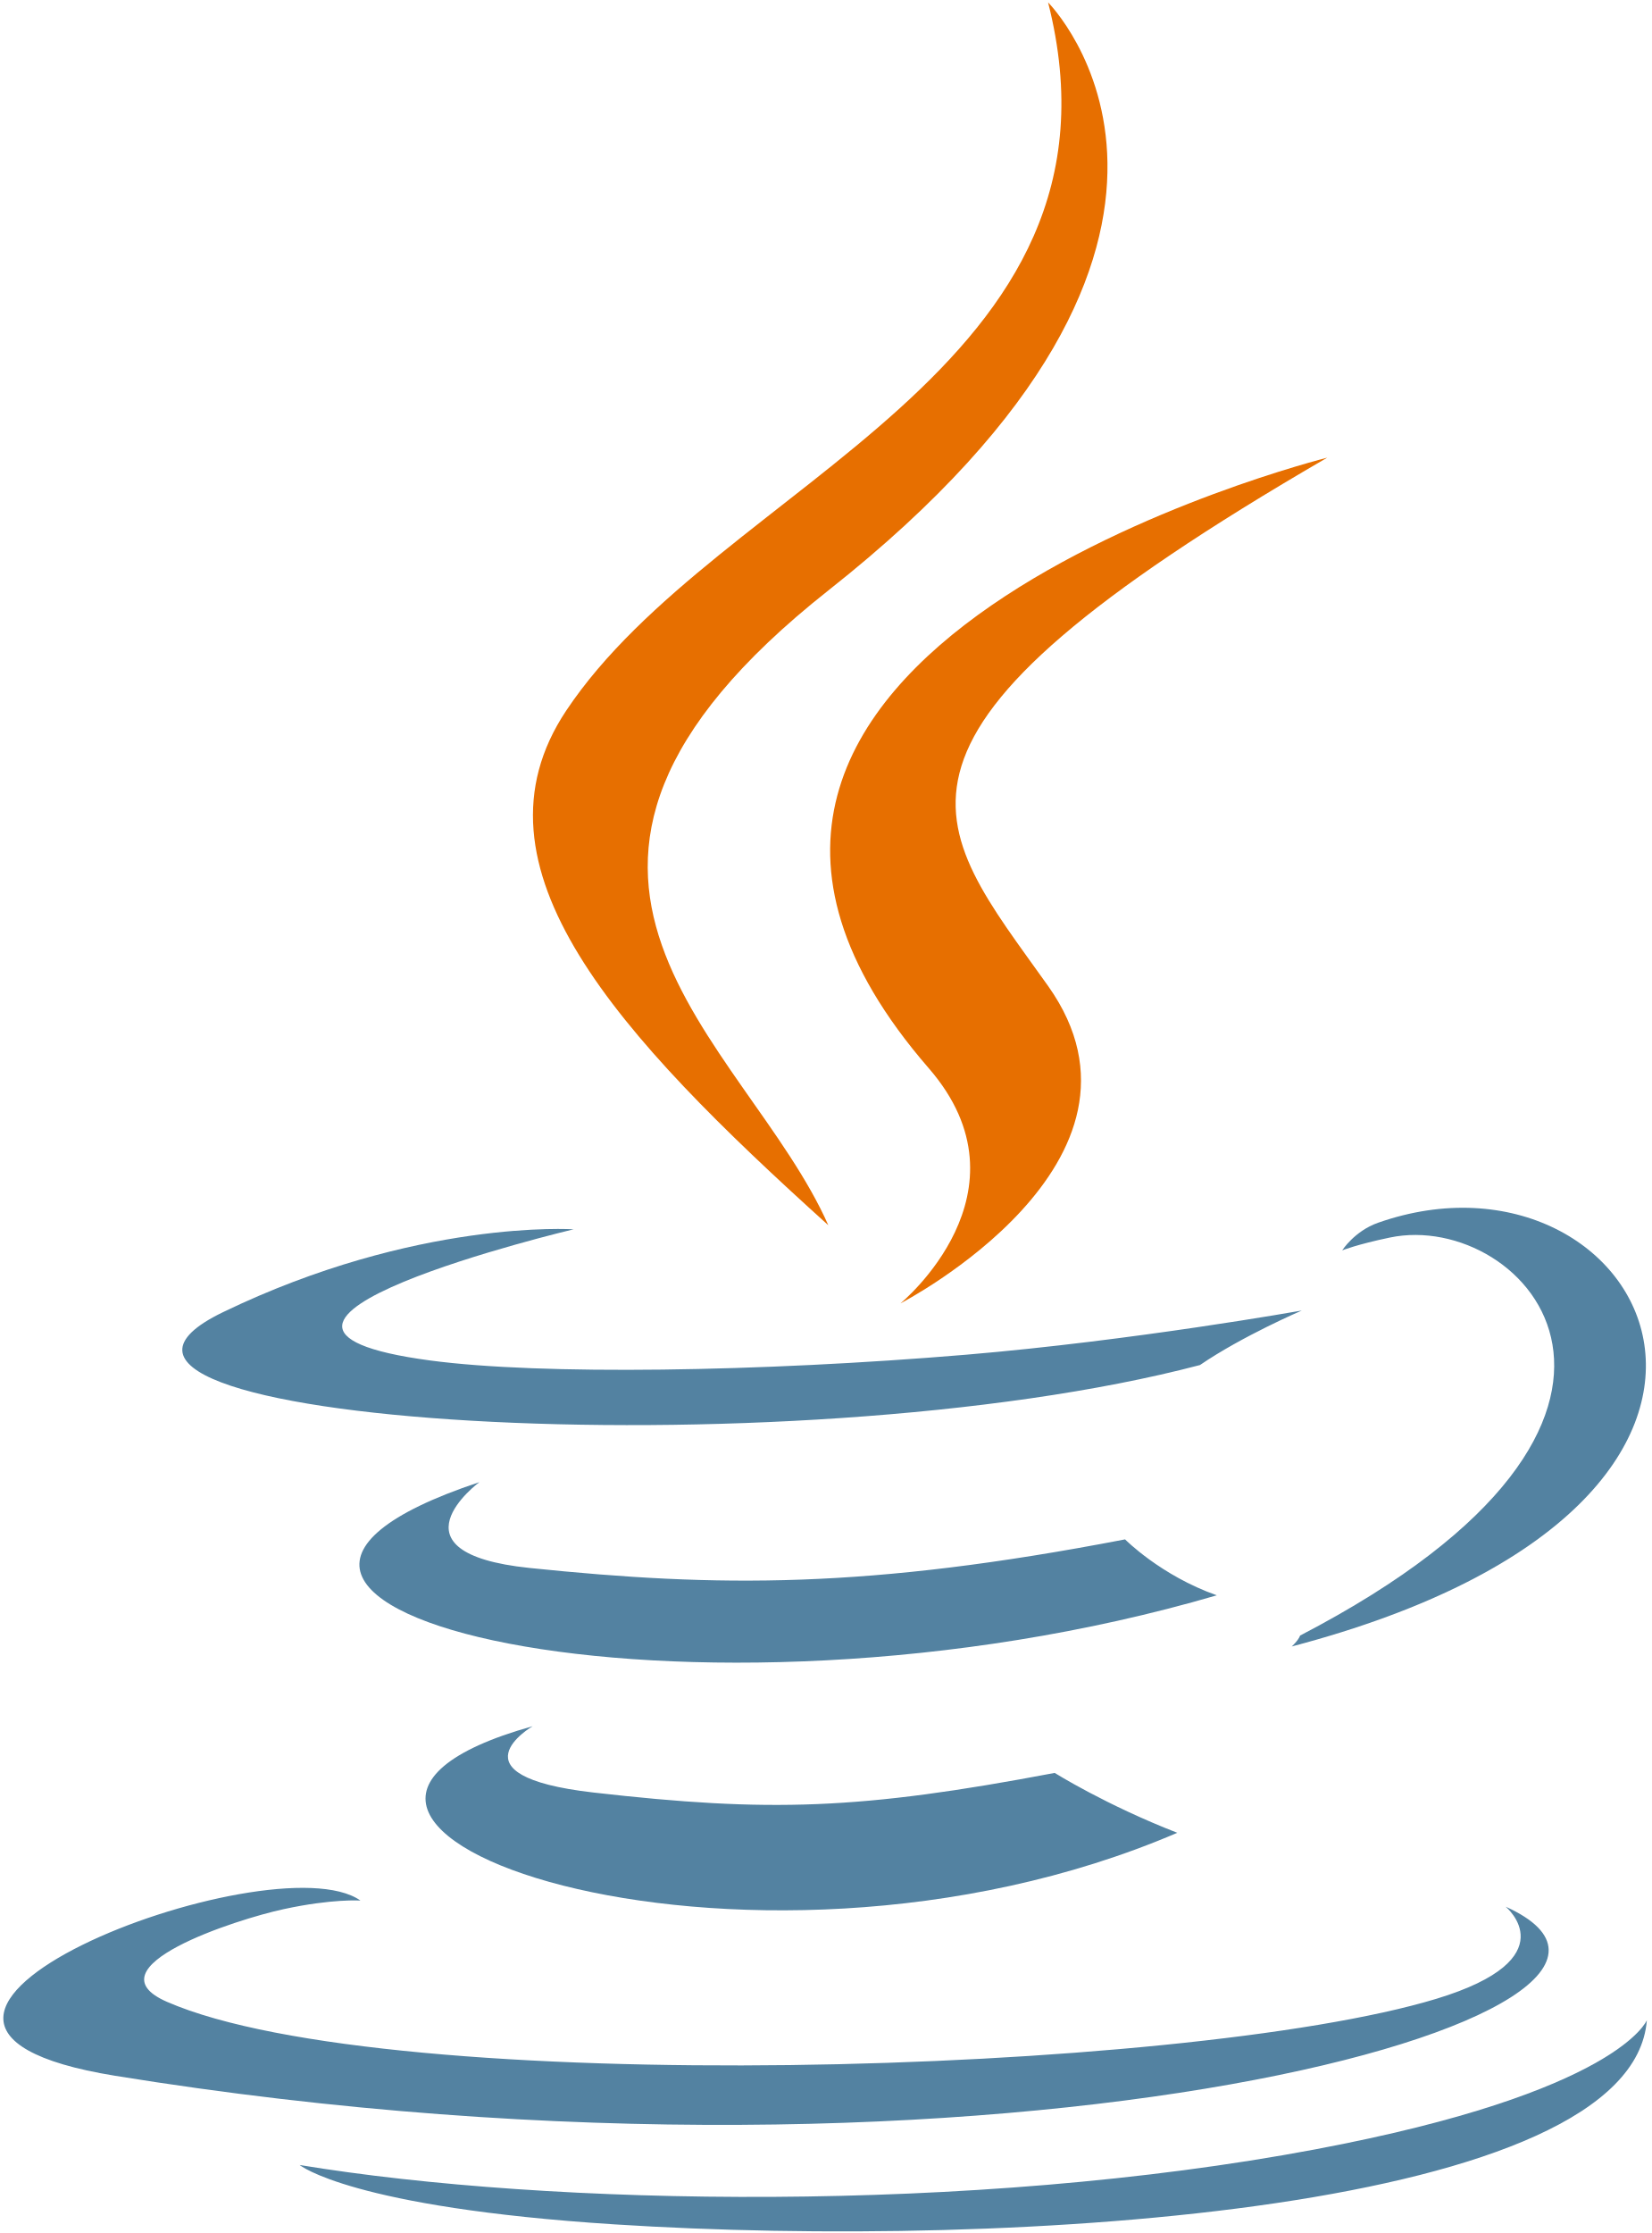
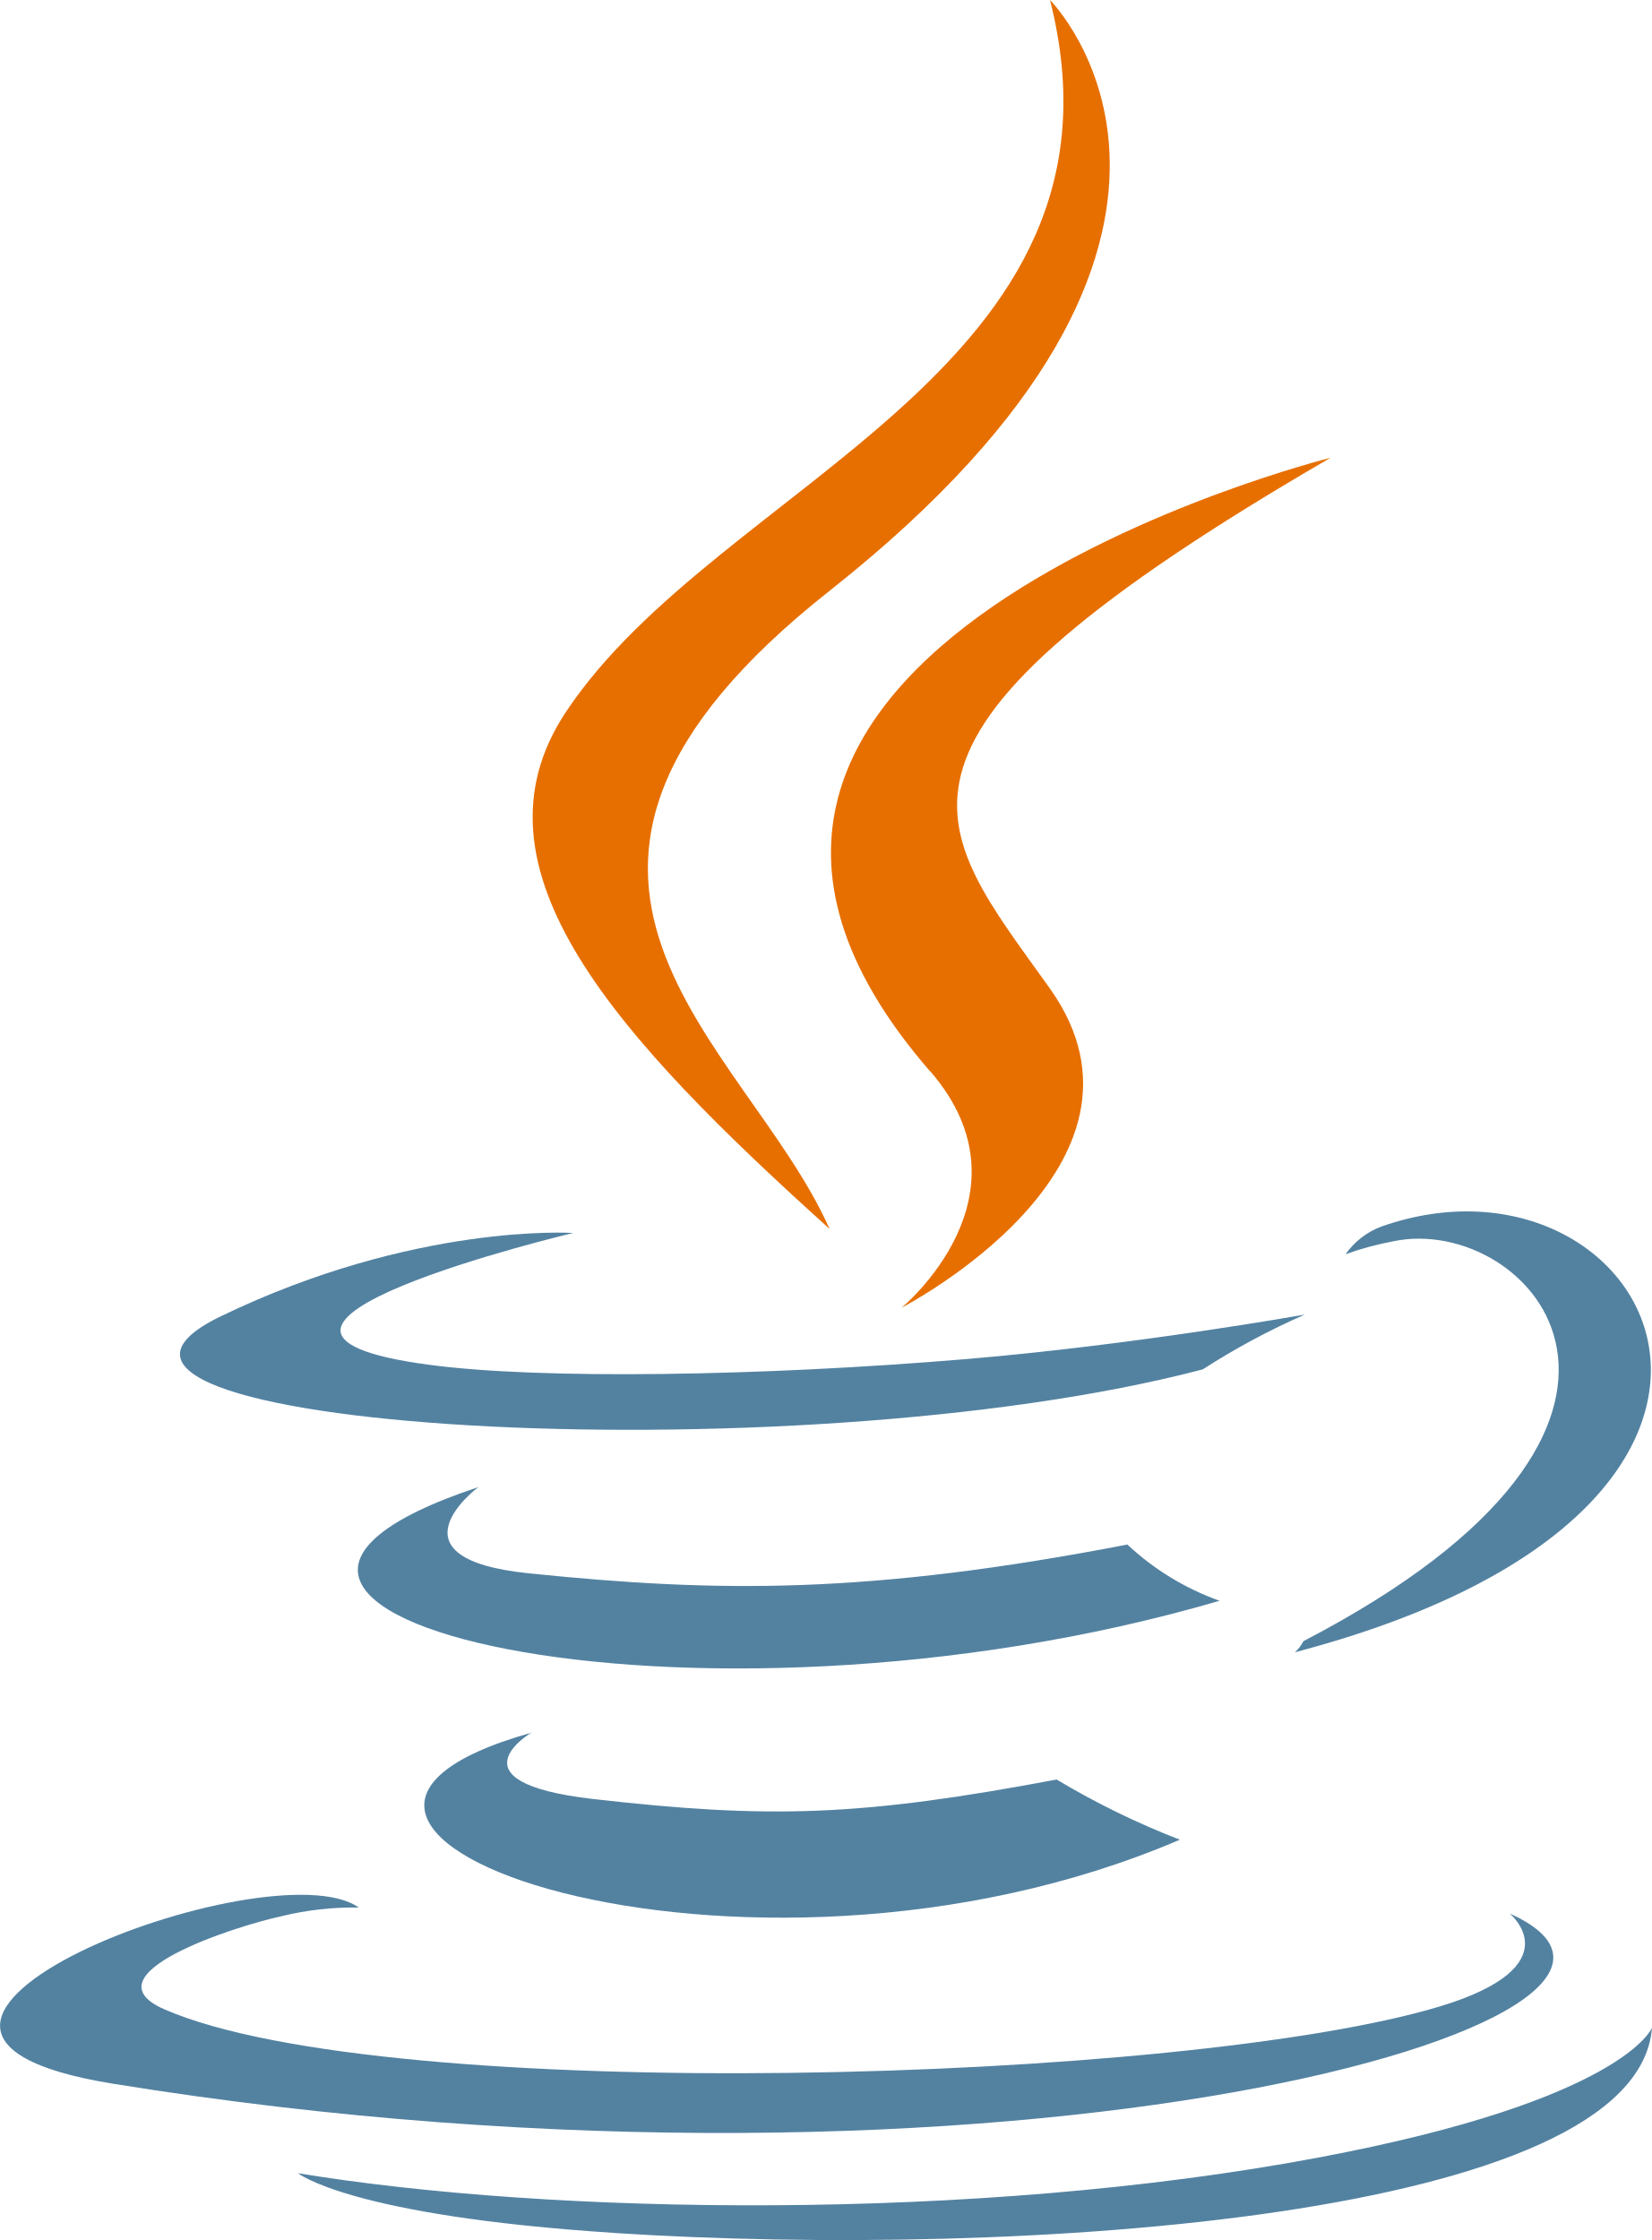
- <svg xmlns="http://www.w3.org/2000/svg" width="256px" height="346px" viewBox="0 0 256 346" version="1.1" preserveAspectRatio="xMidYMid">
-   <g>
-     <path d="M82.554,267.473 C82.554,267.473 69.356,275.148 91.947,277.745 C119.316,280.867 133.303,280.42 163.464,274.711 C163.464,274.711 171.393,279.683 182.467,283.99 C114.856,312.967 29.448,282.311 82.554,267.473" fill="#5382A1" />
-     <path d="M74.292,229.659 C74.292,229.659 59.489,240.617 82.097,242.955 C111.333,245.971 134.421,246.218 174.373,238.525 C174.373,238.525 179.899,244.127 188.588,247.191 C106.841,271.095 15.79,249.076 74.292,229.659" fill="#5382A1" />
-     <path d="M143.942,165.515 C160.601,184.695 139.565,201.955 139.565,201.955 C139.565,201.955 181.866,180.118 162.439,152.772 C144.295,127.271 130.38,114.6 205.707,70.914 C205.707,70.914 87.469,100.444 143.942,165.515" fill="#E76F00" />
-     <path d="M233.364,295.442 C233.364,295.442 243.131,303.489 222.607,309.715 C183.581,321.538 60.175,325.108 25.893,310.186 C13.57,304.825 36.68,297.385 43.949,295.824 C51.53,294.18 55.863,294.487 55.863,294.487 C42.158,284.832 -32.72,313.444 17.829,321.637 C155.682,343.993 269.121,311.571 233.364,295.442" fill="#5382A1" />
-     <path d="M88.901,190.48 C88.901,190.48 26.129,205.389 66.672,210.803 C83.79,213.095 117.915,212.577 149.702,209.913 C175.68,207.722 201.765,203.063 201.765,203.063 C201.765,203.063 192.605,206.986 185.978,211.511 C122.234,228.276 -0.908,220.477 34.543,203.328 C64.524,188.836 88.901,190.48 88.901,190.48" fill="#5382A1" />
-     <path d="M201.506,253.422 C266.305,219.75 236.345,187.392 215.433,191.751 C210.307,192.818 208.022,193.743 208.022,193.743 C208.022,193.743 209.925,190.762 213.559,189.472 C254.929,174.927 286.746,232.369 200.204,255.119 C200.204,255.12 201.207,254.224 201.506,253.422" fill="#5382A1" />
-     <path d="M162.439,0.371 C162.439,0.371 198.326,36.27 128.402,91.472 C72.331,135.754 115.616,161.002 128.379,189.849 C95.649,160.318 71.63,134.323 87.744,110.128 C111.395,74.613 176.918,57.394 162.439,0.371" fill="#E76F00" />
-     <path d="M95.268,344.665 C157.467,348.647 252.98,342.456 255.242,313.026 C255.242,313.026 250.894,324.183 203.838,333.043 C150.75,343.033 85.274,341.867 46.439,335.464 C46.44,335.463 54.389,342.044 95.268,344.665" fill="#5382A1" />
-   </g>
+ <svg xmlns="http://www.w3.org/2000/svg" id="레이어_1" data-name="레이어 1" viewBox="0 0 254.73 345.38">
+   <defs>
+     <style>.cls-1{fill:#5382a1;}.cls-2{fill:#e76f00;}</style>
+   </defs>
+   <path class="cls-1" d="M82.55,267.47s-13.19,7.68,9.4,10.28c27.37,3.12,41.35,2.67,71.51-3a124.67,124.67,0,0,0,19,9.28c-67.61,29-153-1.68-99.92-16.52" transform="translate(-0.52 -0.37)" />
+   <path class="cls-1" d="M74.29,229.66s-14.8,11,7.81,13.3c29.23,3,52.32,3.26,92.27-4.44a40.91,40.91,0,0,0,14.22,8.67c-81.75,23.9-172.8,1.89-114.3-17.53" transform="translate(-0.52 -0.37)" />
+   <path class="cls-2" d="M143.94,165.51C160.6,184.7,139.56,202,139.56,202s42.31-21.84,22.88-49.19c-18.15-25.5-32.06-38.17,43.27-81.86,0,0-118.24,29.53-61.77,94.6" transform="translate(-0.52 -0.37)" />
+   <path class="cls-1" d="M233.36,295.44s9.77,8.05-10.75,14.28c-39,11.82-162.44,15.39-196.72.47-12.32-5.36,10.79-12.8,18.06-14.37a46.79,46.79,0,0,1,11.91-1.33c-13.7-9.66-88.58,18.95-38,27.15,137.85,22.35,251.29-10.07,215.53-26.2" transform="translate(-0.52 -0.37)" />
+   <path class="cls-1" d="M88.9,190.48S26.13,205.39,66.67,210.8c17.12,2.3,51.25,1.78,83-.89,26-2.19,52.07-6.85,52.07-6.85A111,111,0,0,0,186,211.51c-63.75,16.77-186.89,9-151.44-8.18,30-14.49,54.36-12.85,54.36-12.85" transform="translate(-0.52 -0.37)" />
+   <path class="cls-1" d="M201.51,253.42c64.8-33.67,34.83-66,13.92-61.67a49.35,49.35,0,0,0-7.41,2,11.79,11.79,0,0,1,5.54-4.27c41.37-14.54,73.19,42.9-13.36,65.65a5.68,5.68,0,0,0,1.31-1.7" transform="translate(-0.52 -0.37)" />
+   <path class="cls-2" d="M162.44.37s35.89,35.9-34,91.1c-56.07,44.28-12.78,69.53,0,98.38-32.73-29.53-56.75-55.53-40.64-79.72C111.4,74.61,176.92,57.39,162.44.37" transform="translate(-0.52 -0.37)" />
+   <path class="cls-1" d="M95.27,344.67c62.2,4,157.71-2.21,160-31.64,0,0-4.35,11.15-51.4,20-53.09,10-118.57,8.83-157.4,2.42,0,0,8,6.58,48.83,9.21" transform="translate(-0.52 -0.37)" />
</svg>
